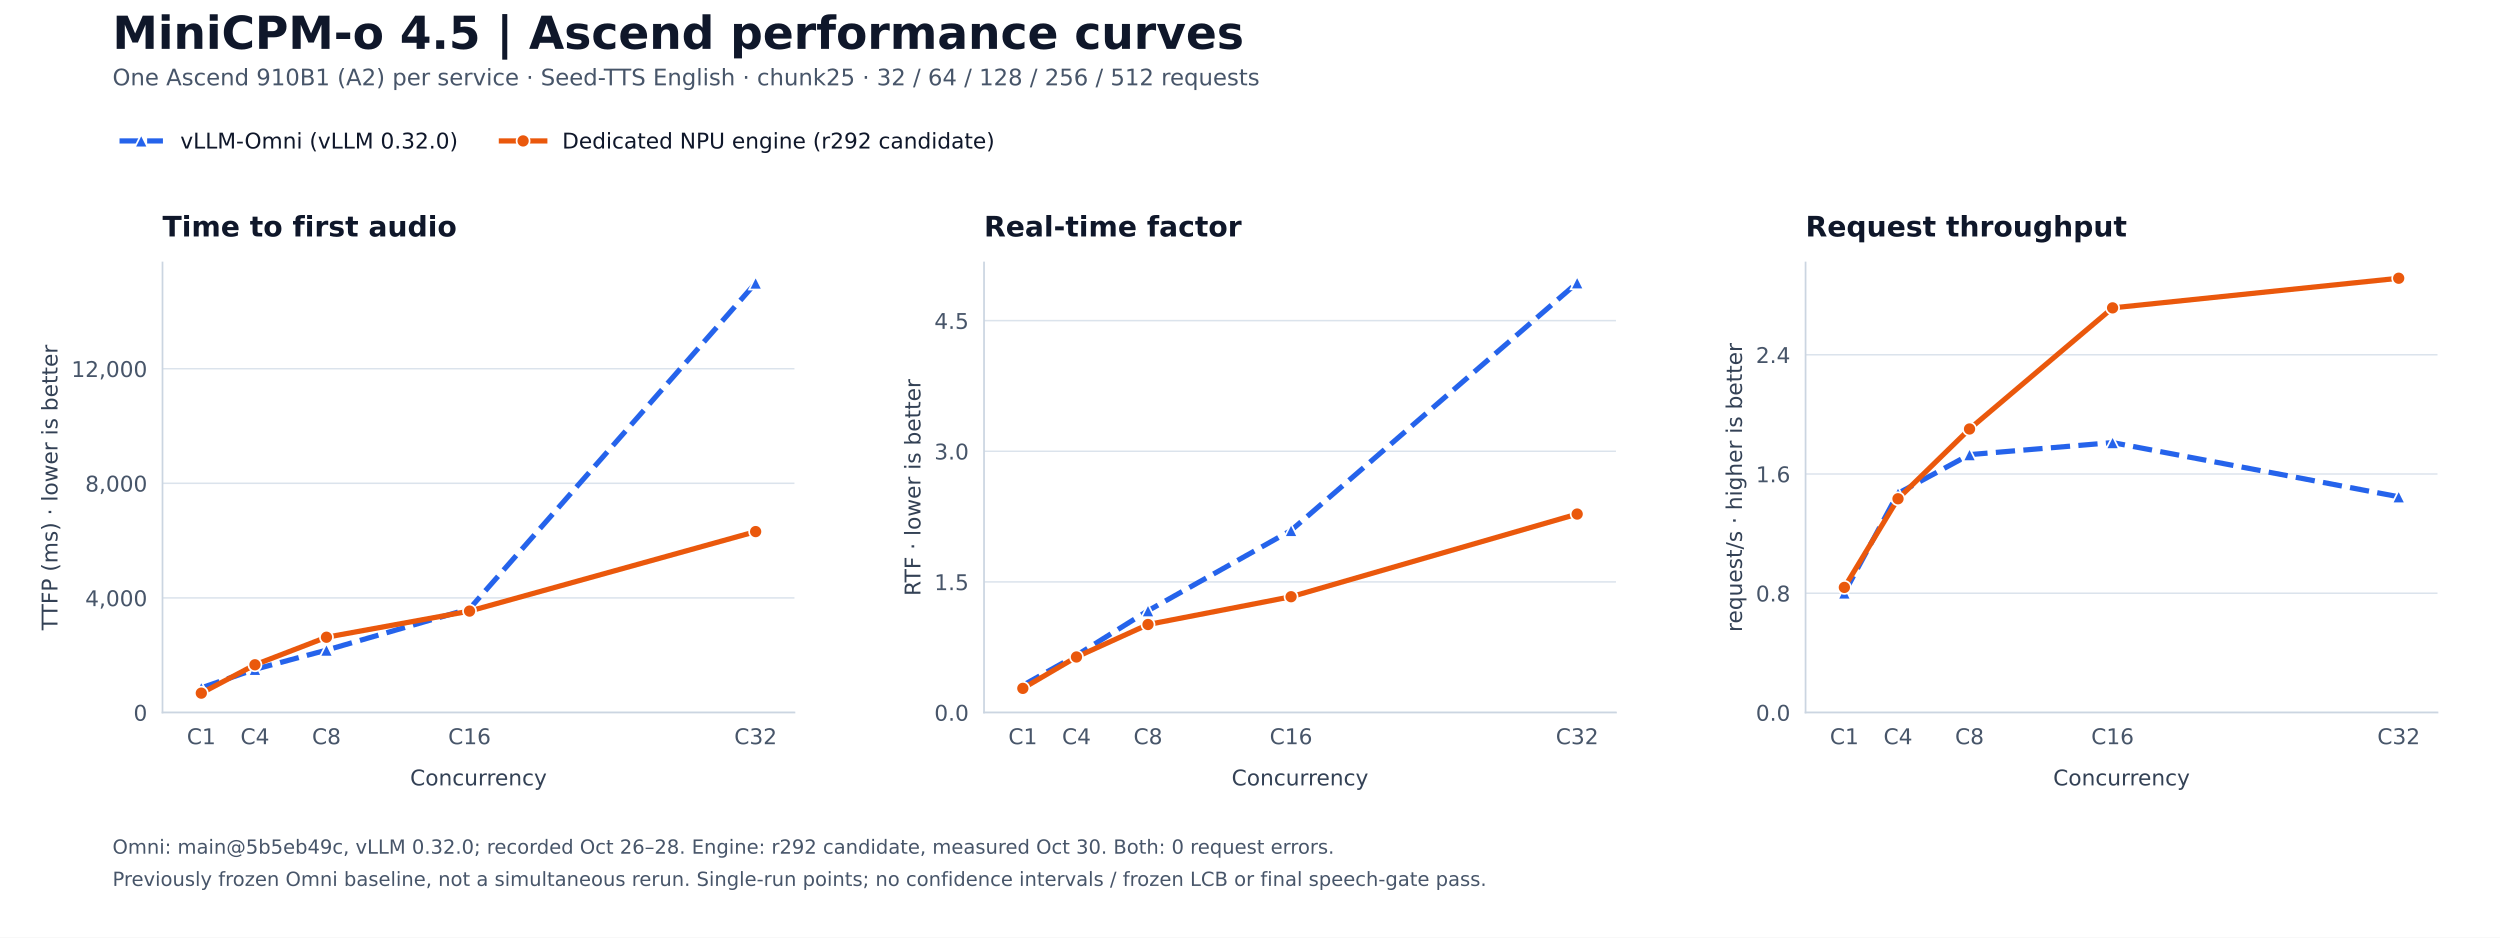
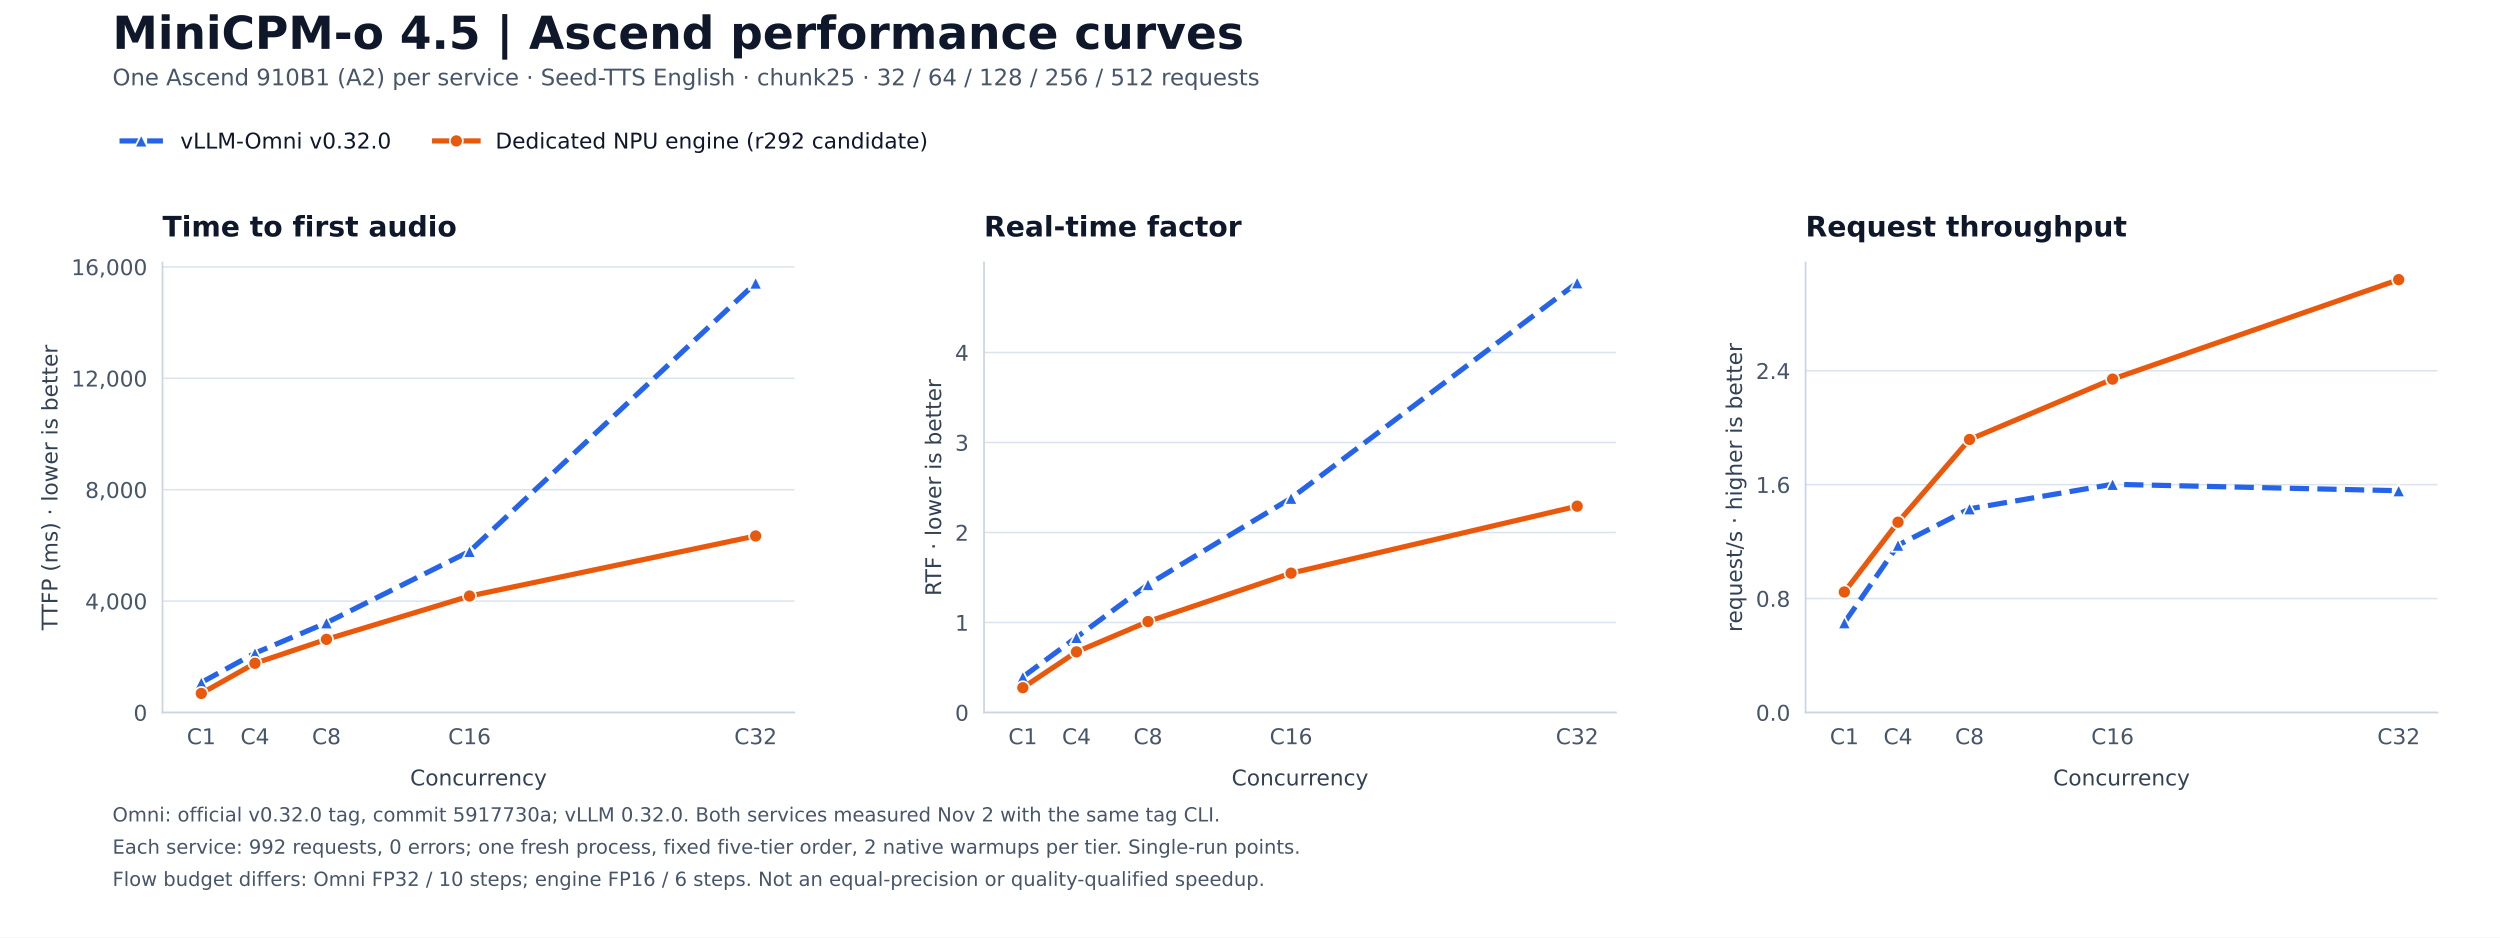
<svg xmlns="http://www.w3.org/2000/svg" xmlns:xlink="http://www.w3.org/1999/xlink" width="1152pt" height="432pt" viewBox="0 0 1152 432" version="1.1">
  <defs>
    <style type="text/css">*{stroke-linejoin: round; stroke-linecap: butt}</style>
  </defs>
  <g id="figure_1">
    <g id="patch_1">
      <path d="M 0 432 L 1152 432 L 1152 0 L 0 0 z " style="fill: #ffffff" />
    </g>
    <g id="axes_1">
      <g id="patch_2">
        <path d="M 74.88 328.32 L 366.08 328.32 L 366.08 120.96 L 74.88 120.96 z " style="fill: #ffffff" />
      </g>
      <g id="matplotlib.axis_1">
        <g id="xtick_1">
          <g id="line2d_1" />
          <g id="text_1">
            <text style="font-size: 10px; font-family: 'DejaVu Sans'; text-anchor: middle; fill: #475569" x="92.761" y="342.918" transform="rotate(-0 92.7607 342.9177)">C1</text>
          </g>
        </g>
        <g id="xtick_2">
          <g id="line2d_2" />
          <g id="text_2">
            <text style="font-size: 10px; font-family: 'DejaVu Sans'; text-anchor: middle; fill: #475569" x="117.481" y="342.918" transform="rotate(-0 117.4806 342.9177)">C4</text>
          </g>
        </g>
        <g id="xtick_3">
          <g id="line2d_3" />
          <g id="text_3">
            <text style="font-size: 10px; font-family: 'DejaVu Sans'; text-anchor: middle; fill: #475569" x="150.44" y="342.918" transform="rotate(-0 150.4404 342.9177)">C8</text>
          </g>
        </g>
        <g id="xtick_4">
          <g id="line2d_4" />
          <g id="text_4">
            <text style="font-size: 10px; font-family: 'DejaVu Sans'; text-anchor: middle; fill: #475569" x="216.36" y="342.918" transform="rotate(-0 216.36 342.9177)">C16</text>
          </g>
        </g>
        <g id="xtick_5">
          <g id="line2d_5" />
          <g id="text_5">
            <text style="font-size: 10px; font-family: 'DejaVu Sans'; text-anchor: middle; fill: #475569" x="348.199" y="342.918" transform="rotate(-0 348.1993 342.9177)">C32</text>
          </g>
        </g>
        <g id="text_6">
          <text style="font-size: 10px; font-family: 'DejaVu Sans'; text-anchor: middle; fill: #334155" x="220.48" y="361.918" transform="rotate(-0 220.48 361.9177)">Concurrency</text>
        </g>
      </g>
      <g id="matplotlib.axis_2">
        <g id="ytick_1">
          <g id="line2d_6">
            <path d="M 74.88 328.32 L 366.08 328.32 " clip-path="url(#p04720bb817)" style="fill: none; stroke: #dbe3ec; stroke-width: 0.7; stroke-linecap: square" />
          </g>
          <g id="line2d_7" />
          <g id="text_7">
            <text style="font-size: 10px; font-family: 'DejaVu Sans'; text-anchor: end; fill: #475569" x="67.88" y="332.119" transform="rotate(-0 67.88 332.1188)">0</text>
          </g>
        </g>
        <g id="ytick_2">
          <g id="line2d_8">
-             <path d="M 74.88 275.517 L 366.08 275.517 " clip-path="url(#p04720bb817)" style="fill: none; stroke: #dbe3ec; stroke-width: 0.7; stroke-linecap: square" />
+             <path d="M 74.88 276.985 L 366.08 276.985 " clip-path="url(#p04720bb817)" style="fill: none; stroke: #dbe3ec; stroke-width: 0.7; stroke-linecap: square" />
          </g>
          <g id="line2d_9" />
          <g id="text_8">
-             <text style="font-size: 10px; font-family: 'DejaVu Sans'; text-anchor: end; fill: #475569" x="67.88" y="279.316" transform="rotate(-0 67.88 279.3156)">4,000</text>
+             <text style="font-size: 10px; font-family: 'DejaVu Sans'; text-anchor: end; fill: #475569" x="67.88" y="280.784" transform="rotate(-0 67.88 280.7837)">4,000</text>
          </g>
        </g>
        <g id="ytick_3">
          <g id="line2d_10">
-             <path d="M 74.88 222.714 L 366.08 222.714 " clip-path="url(#p04720bb817)" style="fill: none; stroke: #dbe3ec; stroke-width: 0.7; stroke-linecap: square" />
+             <path d="M 74.88 225.65 L 366.08 225.65 " clip-path="url(#p04720bb817)" style="fill: none; stroke: #dbe3ec; stroke-width: 0.7; stroke-linecap: square" />
          </g>
          <g id="line2d_11" />
          <g id="text_9">
-             <text style="font-size: 10px; font-family: 'DejaVu Sans'; text-anchor: end; fill: #475569" x="67.88" y="226.512" transform="rotate(-0 67.88 226.5124)">8,000</text>
+             <text style="font-size: 10px; font-family: 'DejaVu Sans'; text-anchor: end; fill: #475569" x="67.88" y="229.449" transform="rotate(-0 67.88 229.4485)">8,000</text>
          </g>
        </g>
        <g id="ytick_4">
          <g id="line2d_12">
-             <path d="M 74.88 169.91 L 366.08 169.91 " clip-path="url(#p04720bb817)" style="fill: none; stroke: #dbe3ec; stroke-width: 0.7; stroke-linecap: square" />
+             <path d="M 74.88 174.315 L 366.08 174.315 " clip-path="url(#p04720bb817)" style="fill: none; stroke: #dbe3ec; stroke-width: 0.7; stroke-linecap: square" />
          </g>
          <g id="line2d_13" />
          <g id="text_10">
-             <text style="font-size: 10px; font-family: 'DejaVu Sans'; text-anchor: end; fill: #475569" x="67.88" y="173.709" transform="rotate(-0 67.88 173.7092)">12,000</text>
-           </g>
-         </g>
-         <g id="text_11">
+             <text style="font-size: 10px; font-family: 'DejaVu Sans'; text-anchor: end; fill: #475569" x="67.88" y="178.113" transform="rotate(-0 67.88 178.1133)">12,000</text>
+           </g>
+         </g>
+         <g id="ytick_5">
+           <g id="line2d_14">
+             <path d="M 74.88 122.979 L 366.08 122.979 " clip-path="url(#p04720bb817)" style="fill: none; stroke: #dbe3ec; stroke-width: 0.7; stroke-linecap: square" />
+           </g>
+           <g id="line2d_15" />
+           <g id="text_11">
+             <text style="font-size: 10px; font-family: 'DejaVu Sans'; text-anchor: end; fill: #475569" x="67.88" y="126.778" transform="rotate(-0 67.88 126.7782)">16,000</text>
+           </g>
+         </g>
+         <g id="text_12">
          <text style="font-size: 10px; font-family: 'DejaVu Sans'; text-anchor: middle; fill: #334155" x="26.487" y="224.64" transform="rotate(-90 26.48703 224.64)">TTFP (ms) · lower is better</text>
        </g>
      </g>
-       <g id="line2d_14">
-         <path d="M 92.761 316.964 L 117.481 308.419 L 150.44 299.574 L 216.36 280.518 L 348.199 130.41 " clip-path="url(#p04720bb817)" style="fill: none; stroke-dasharray: 8.88,3.84; stroke-dashoffset: 0; stroke: #2563eb; stroke-width: 2.4" />
+       <g id="line2d_16">
+         <path d="M 92.761 314.492 L 117.481 300.969 L 150.44 286.97 L 216.36 254.068 L 348.199 130.416 " clip-path="url(#p04720bb817)" style="fill: none; stroke-dasharray: 8.88,3.84; stroke-dashoffset: 0; stroke: #2563eb; stroke-width: 2.4" />
        <defs>
          <path id="m1f4741abdf" d="M 0 -3 L -3 3 L 3 3 z " style="stroke: #ffffff; stroke-width: 0.8; stroke-linejoin: miter" />
        </defs>
        <g clip-path="url(#p04720bb817)">
-           <use xlink:href="#m1f4741abdf" x="92.761" y="316.964" style="fill: #2563eb; stroke: #ffffff; stroke-width: 0.8; stroke-linejoin: miter" />
-           <use xlink:href="#m1f4741abdf" x="117.481" y="308.419" style="fill: #2563eb; stroke: #ffffff; stroke-width: 0.8; stroke-linejoin: miter" />
-           <use xlink:href="#m1f4741abdf" x="150.44" y="299.574" style="fill: #2563eb; stroke: #ffffff; stroke-width: 0.8; stroke-linejoin: miter" />
-           <use xlink:href="#m1f4741abdf" x="216.36" y="280.518" style="fill: #2563eb; stroke: #ffffff; stroke-width: 0.8; stroke-linejoin: miter" />
-           <use xlink:href="#m1f4741abdf" x="348.199" y="130.41" style="fill: #2563eb; stroke: #ffffff; stroke-width: 0.8; stroke-linejoin: miter" />
-         </g>
-       </g>
-       <g id="line2d_15">
-         <path d="M 92.761 319.404 L 117.481 306.329 L 150.44 293.636 L 216.36 281.594 L 348.199 244.957 " clip-path="url(#p04720bb817)" style="fill: none; stroke: #ea580c; stroke-width: 2.4; stroke-linecap: square" />
+           <use xlink:href="#m1f4741abdf" x="92.761" y="314.492" style="fill: #2563eb; stroke: #ffffff; stroke-width: 0.8; stroke-linejoin: miter" />
+           <use xlink:href="#m1f4741abdf" x="117.481" y="300.969" style="fill: #2563eb; stroke: #ffffff; stroke-width: 0.8; stroke-linejoin: miter" />
+           <use xlink:href="#m1f4741abdf" x="150.44" y="286.97" style="fill: #2563eb; stroke: #ffffff; stroke-width: 0.8; stroke-linejoin: miter" />
+           <use xlink:href="#m1f4741abdf" x="216.36" y="254.068" style="fill: #2563eb; stroke: #ffffff; stroke-width: 0.8; stroke-linejoin: miter" />
+           <use xlink:href="#m1f4741abdf" x="348.199" y="130.416" style="fill: #2563eb; stroke: #ffffff; stroke-width: 0.8; stroke-linejoin: miter" />
+         </g>
+       </g>
+       <g id="line2d_17">
+         <path d="M 92.761 319.537 L 117.481 305.63 L 150.44 294.612 L 216.36 274.66 L 348.199 246.972 " clip-path="url(#p04720bb817)" style="fill: none; stroke: #ea580c; stroke-width: 2.4; stroke-linecap: square" />
        <defs>
          <path id="m6876b6296e" d="M 0 3 C 0.796 3 1.559 2.684 2.121 2.121 C 2.684 1.559 3 0.796 3 0 C 3 -0.796 2.684 -1.559 2.121 -2.121 C 1.559 -2.684 0.796 -3 0 -3 C -0.796 -3 -1.559 -2.684 -2.121 -2.121 C -2.684 -1.559 -3 -0.796 -3 0 C -3 0.796 -2.684 1.559 -2.121 2.121 C -1.559 2.684 -0.796 3 0 3 z " style="stroke: #ffffff; stroke-width: 0.8" />
        </defs>
        <g clip-path="url(#p04720bb817)">
-           <use xlink:href="#m6876b6296e" x="92.761" y="319.404" style="fill: #ea580c; stroke: #ffffff; stroke-width: 0.8" />
-           <use xlink:href="#m6876b6296e" x="117.481" y="306.329" style="fill: #ea580c; stroke: #ffffff; stroke-width: 0.8" />
-           <use xlink:href="#m6876b6296e" x="150.44" y="293.636" style="fill: #ea580c; stroke: #ffffff; stroke-width: 0.8" />
-           <use xlink:href="#m6876b6296e" x="216.36" y="281.594" style="fill: #ea580c; stroke: #ffffff; stroke-width: 0.8" />
-           <use xlink:href="#m6876b6296e" x="348.199" y="244.957" style="fill: #ea580c; stroke: #ffffff; stroke-width: 0.8" />
+           <use xlink:href="#m6876b6296e" x="92.761" y="319.537" style="fill: #ea580c; stroke: #ffffff; stroke-width: 0.8" />
+           <use xlink:href="#m6876b6296e" x="117.481" y="305.63" style="fill: #ea580c; stroke: #ffffff; stroke-width: 0.8" />
+           <use xlink:href="#m6876b6296e" x="150.44" y="294.612" style="fill: #ea580c; stroke: #ffffff; stroke-width: 0.8" />
+           <use xlink:href="#m6876b6296e" x="216.36" y="274.66" style="fill: #ea580c; stroke: #ffffff; stroke-width: 0.8" />
+           <use xlink:href="#m6876b6296e" x="348.199" y="246.972" style="fill: #ea580c; stroke: #ffffff; stroke-width: 0.8" />
        </g>
      </g>
      <g id="patch_3">
        <path d="M 74.88 328.32 L 74.88 120.96 " style="fill: none; stroke: #cbd5e1; stroke-width: 0.8; stroke-linejoin: miter; stroke-linecap: square" />
      </g>
      <g id="patch_4">
        <path d="M 74.88 328.32 L 366.08 328.32 " style="fill: none; stroke: #cbd5e1; stroke-width: 0.8; stroke-linejoin: miter; stroke-linecap: square" />
      </g>
-       <g id="text_12">
+       <g id="text_13">
        <text style="font-weight: 700; font-size: 13px; font-family: 'DejaVu Sans'; text-anchor: start; fill: #0f172a" x="74.88" y="108.96" transform="rotate(-0 74.88 108.96)">Time to first audio</text>
      </g>
    </g>
    <g id="axes_2">
      <g id="patch_5">
        <path d="M 453.44 328.32 L 744.64 328.32 L 744.64 120.96 L 453.44 120.96 z " style="fill: #ffffff" />
      </g>
      <g id="matplotlib.axis_3">
        <g id="xtick_6">
-           <g id="line2d_16" />
-           <g id="text_13">
+           <g id="line2d_18" />
+           <g id="text_14">
            <text style="font-size: 10px; font-family: 'DejaVu Sans'; text-anchor: middle; fill: #475569" x="471.321" y="342.918" transform="rotate(-0 471.3207 342.9177)">C1</text>
          </g>
        </g>
        <g id="xtick_7">
-           <g id="line2d_17" />
-           <g id="text_14">
+           <g id="line2d_19" />
+           <g id="text_15">
            <text style="font-size: 10px; font-family: 'DejaVu Sans'; text-anchor: middle; fill: #475569" x="496.041" y="342.918" transform="rotate(-0 496.0406 342.9177)">C4</text>
          </g>
        </g>
        <g id="xtick_8">
-           <g id="line2d_18" />
-           <g id="text_15">
+           <g id="line2d_20" />
+           <g id="text_16">
            <text style="font-size: 10px; font-family: 'DejaVu Sans'; text-anchor: middle; fill: #475569" x="529" y="342.918" transform="rotate(-0 529.0004 342.9177)">C8</text>
          </g>
        </g>
        <g id="xtick_9">
-           <g id="line2d_19" />
-           <g id="text_16">
+           <g id="line2d_21" />
+           <g id="text_17">
            <text style="font-size: 10px; font-family: 'DejaVu Sans'; text-anchor: middle; fill: #475569" x="594.92" y="342.918" transform="rotate(-0 594.92 342.9177)">C16</text>
          </g>
        </g>
        <g id="xtick_10">
-           <g id="line2d_20" />
-           <g id="text_17">
+           <g id="line2d_22" />
+           <g id="text_18">
            <text style="font-size: 10px; font-family: 'DejaVu Sans'; text-anchor: middle; fill: #475569" x="726.759" y="342.918" transform="rotate(-0 726.7593 342.9177)">C32</text>
          </g>
        </g>
-         <g id="text_18">
+         <g id="text_19">
          <text style="font-size: 10px; font-family: 'DejaVu Sans'; text-anchor: middle; fill: #334155" x="599.04" y="361.918" transform="rotate(-0 599.04 361.9177)">Concurrency</text>
        </g>
      </g>
      <g id="matplotlib.axis_4">
-         <g id="ytick_5">
-           <g id="line2d_21">
-             <path d="M 453.44 328.32 L 744.64 328.32 " clip-path="url(#p9f54a8885c)" style="fill: none; stroke: #dbe3ec; stroke-width: 0.7; stroke-linecap: square" />
-           </g>
-           <g id="line2d_22" />
-           <g id="text_19">
-             <text style="font-size: 10px; font-family: 'DejaVu Sans'; text-anchor: end; fill: #475569" x="446.44" y="332.119" transform="rotate(-0 446.44 332.1188)">0.0</text>
-           </g>
-         </g>
        <g id="ytick_6">
          <g id="line2d_23">
-             <path d="M 453.44 268.13 L 744.64 268.13 " clip-path="url(#p9f54a8885c)" style="fill: none; stroke: #dbe3ec; stroke-width: 0.7; stroke-linecap: square" />
+             <path d="M 453.44 328.32 L 744.64 328.32 " clip-path="url(#p9f54a8885c)" style="fill: none; stroke: #dbe3ec; stroke-width: 0.7; stroke-linecap: square" />
          </g>
          <g id="line2d_24" />
          <g id="text_20">
-             <text style="font-size: 10px; font-family: 'DejaVu Sans'; text-anchor: end; fill: #475569" x="446.44" y="271.929" transform="rotate(-0 446.44 271.9287)">1.5</text>
+             <text style="font-size: 10px; font-family: 'DejaVu Sans'; text-anchor: end; fill: #475569" x="446.44" y="332.119" transform="rotate(-0 446.44 332.1188)">0</text>
          </g>
        </g>
        <g id="ytick_7">
          <g id="line2d_25">
-             <path d="M 453.44 207.94 L 744.64 207.94 " clip-path="url(#p9f54a8885c)" style="fill: none; stroke: #dbe3ec; stroke-width: 0.7; stroke-linecap: square" />
+             <path d="M 453.44 286.848 L 744.64 286.848 " clip-path="url(#p9f54a8885c)" style="fill: none; stroke: #dbe3ec; stroke-width: 0.7; stroke-linecap: square" />
          </g>
          <g id="line2d_26" />
          <g id="text_21">
-             <text style="font-size: 10px; font-family: 'DejaVu Sans'; text-anchor: end; fill: #475569" x="446.44" y="211.739" transform="rotate(-0 446.44 211.7386)">3.0</text>
+             <text style="font-size: 10px; font-family: 'DejaVu Sans'; text-anchor: end; fill: #475569" x="446.44" y="290.646" transform="rotate(-0 446.44 290.6464)">1</text>
          </g>
        </g>
        <g id="ytick_8">
          <g id="line2d_27">
-             <path d="M 453.44 147.75 L 744.64 147.75 " clip-path="url(#p9f54a8885c)" style="fill: none; stroke: #dbe3ec; stroke-width: 0.7; stroke-linecap: square" />
+             <path d="M 453.44 245.375 L 744.64 245.375 " clip-path="url(#p9f54a8885c)" style="fill: none; stroke: #dbe3ec; stroke-width: 0.7; stroke-linecap: square" />
          </g>
          <g id="line2d_28" />
          <g id="text_22">
-             <text style="font-size: 10px; font-family: 'DejaVu Sans'; text-anchor: end; fill: #475569" x="446.44" y="151.548" transform="rotate(-0 446.44 151.5485)">4.5</text>
-           </g>
-         </g>
-         <g id="text_23">
-           <text style="font-size: 10px; font-family: 'DejaVu Sans'; text-anchor: middle; fill: #334155" x="424.135" y="224.64" transform="rotate(-90 424.1345 224.64)">RTF · lower is better</text>
-         </g>
-       </g>
-       <g id="line2d_29">
-         <path d="M 471.321 315.822 L 496.041 301.969 L 529 281.41 L 594.92 244.418 L 726.759 130.305 " clip-path="url(#p9f54a8885c)" style="fill: none; stroke-dasharray: 8.88,3.84; stroke-dashoffset: 0; stroke: #2563eb; stroke-width: 2.4" />
+             <text style="font-size: 10px; font-family: 'DejaVu Sans'; text-anchor: end; fill: #475569" x="446.44" y="249.174" transform="rotate(-0 446.44 249.1739)">2</text>
+           </g>
+         </g>
+         <g id="ytick_9">
+           <g id="line2d_29">
+             <path d="M 453.44 203.903 L 744.64 203.903 " clip-path="url(#p9f54a8885c)" style="fill: none; stroke: #dbe3ec; stroke-width: 0.7; stroke-linecap: square" />
+           </g>
+           <g id="line2d_30" />
+           <g id="text_23">
+             <text style="font-size: 10px; font-family: 'DejaVu Sans'; text-anchor: end; fill: #475569" x="446.44" y="207.701" transform="rotate(-0 446.44 207.7014)">3</text>
+           </g>
+         </g>
+         <g id="ytick_10">
+           <g id="line2d_31">
+             <path d="M 453.44 162.43 L 744.64 162.43 " clip-path="url(#p9f54a8885c)" style="fill: none; stroke: #dbe3ec; stroke-width: 0.7; stroke-linecap: square" />
+           </g>
+           <g id="line2d_32" />
+           <g id="text_24">
+             <text style="font-size: 10px; font-family: 'DejaVu Sans'; text-anchor: end; fill: #475569" x="446.44" y="166.229" transform="rotate(-0 446.44 166.229)">4</text>
+           </g>
+         </g>
+         <g id="text_25">
+           <text style="font-size: 10px; font-family: 'DejaVu Sans'; text-anchor: middle; fill: #334155" x="433.675" y="224.64" transform="rotate(-90 433.6752 224.64)">RTF · lower is better</text>
+         </g>
+       </g>
+       <g id="line2d_33">
+         <path d="M 471.321 311.903 L 496.041 293.686 L 529 269.34 L 594.92 229.568 L 726.759 130.291 " clip-path="url(#p9f54a8885c)" style="fill: none; stroke-dasharray: 8.88,3.84; stroke-dashoffset: 0; stroke: #2563eb; stroke-width: 2.4" />
        <g clip-path="url(#p9f54a8885c)">
-           <use xlink:href="#m1f4741abdf" x="471.321" y="315.822" style="fill: #2563eb; stroke: #ffffff; stroke-width: 0.8; stroke-linejoin: miter" />
-           <use xlink:href="#m1f4741abdf" x="496.041" y="301.969" style="fill: #2563eb; stroke: #ffffff; stroke-width: 0.8; stroke-linejoin: miter" />
-           <use xlink:href="#m1f4741abdf" x="529" y="281.41" style="fill: #2563eb; stroke: #ffffff; stroke-width: 0.8; stroke-linejoin: miter" />
-           <use xlink:href="#m1f4741abdf" x="594.92" y="244.418" style="fill: #2563eb; stroke: #ffffff; stroke-width: 0.8; stroke-linejoin: miter" />
-           <use xlink:href="#m1f4741abdf" x="726.759" y="130.305" style="fill: #2563eb; stroke: #ffffff; stroke-width: 0.8; stroke-linejoin: miter" />
-         </g>
-       </g>
-       <g id="line2d_30">
-         <path d="M 471.321 317.2 L 496.041 302.735 L 529 287.773 L 594.92 274.97 L 726.759 236.875 " clip-path="url(#p9f54a8885c)" style="fill: none; stroke: #ea580c; stroke-width: 2.4; stroke-linecap: square" />
+           <use xlink:href="#m1f4741abdf" x="471.321" y="311.903" style="fill: #2563eb; stroke: #ffffff; stroke-width: 0.8; stroke-linejoin: miter" />
+           <use xlink:href="#m1f4741abdf" x="496.041" y="293.686" style="fill: #2563eb; stroke: #ffffff; stroke-width: 0.8; stroke-linejoin: miter" />
+           <use xlink:href="#m1f4741abdf" x="529" y="269.34" style="fill: #2563eb; stroke: #ffffff; stroke-width: 0.8; stroke-linejoin: miter" />
+           <use xlink:href="#m1f4741abdf" x="594.92" y="229.568" style="fill: #2563eb; stroke: #ffffff; stroke-width: 0.8; stroke-linejoin: miter" />
+           <use xlink:href="#m1f4741abdf" x="726.759" y="130.291" style="fill: #2563eb; stroke: #ffffff; stroke-width: 0.8; stroke-linejoin: miter" />
+         </g>
+       </g>
+       <g id="line2d_34">
+         <path d="M 471.321 316.906 L 496.041 300.38 L 529 286.403 L 594.92 264.109 L 726.759 233.253 " clip-path="url(#p9f54a8885c)" style="fill: none; stroke: #ea580c; stroke-width: 2.4; stroke-linecap: square" />
        <g clip-path="url(#p9f54a8885c)">
-           <use xlink:href="#m6876b6296e" x="471.321" y="317.2" style="fill: #ea580c; stroke: #ffffff; stroke-width: 0.8" />
-           <use xlink:href="#m6876b6296e" x="496.041" y="302.735" style="fill: #ea580c; stroke: #ffffff; stroke-width: 0.8" />
-           <use xlink:href="#m6876b6296e" x="529" y="287.773" style="fill: #ea580c; stroke: #ffffff; stroke-width: 0.8" />
-           <use xlink:href="#m6876b6296e" x="594.92" y="274.97" style="fill: #ea580c; stroke: #ffffff; stroke-width: 0.8" />
-           <use xlink:href="#m6876b6296e" x="726.759" y="236.875" style="fill: #ea580c; stroke: #ffffff; stroke-width: 0.8" />
+           <use xlink:href="#m6876b6296e" x="471.321" y="316.906" style="fill: #ea580c; stroke: #ffffff; stroke-width: 0.8" />
+           <use xlink:href="#m6876b6296e" x="496.041" y="300.38" style="fill: #ea580c; stroke: #ffffff; stroke-width: 0.8" />
+           <use xlink:href="#m6876b6296e" x="529" y="286.403" style="fill: #ea580c; stroke: #ffffff; stroke-width: 0.8" />
+           <use xlink:href="#m6876b6296e" x="594.92" y="264.109" style="fill: #ea580c; stroke: #ffffff; stroke-width: 0.8" />
+           <use xlink:href="#m6876b6296e" x="726.759" y="233.253" style="fill: #ea580c; stroke: #ffffff; stroke-width: 0.8" />
        </g>
      </g>
      <g id="patch_6">
        <path d="M 453.44 328.32 L 453.44 120.96 " style="fill: none; stroke: #cbd5e1; stroke-width: 0.8; stroke-linejoin: miter; stroke-linecap: square" />
      </g>
      <g id="patch_7">
        <path d="M 453.44 328.32 L 744.64 328.32 " style="fill: none; stroke: #cbd5e1; stroke-width: 0.8; stroke-linejoin: miter; stroke-linecap: square" />
      </g>
-       <g id="text_24">
+       <g id="text_26">
        <text style="font-weight: 700; font-size: 13px; font-family: 'DejaVu Sans'; text-anchor: start; fill: #0f172a" x="453.44" y="108.96" transform="rotate(-0 453.44 108.96)">Real-time factor</text>
      </g>
    </g>
    <g id="axes_3">
      <g id="patch_8">
        <path d="M 832 328.32 L 1123.2 328.32 L 1123.2 120.96 L 832 120.96 z " style="fill: #ffffff" />
      </g>
      <g id="matplotlib.axis_5">
        <g id="xtick_11">
-           <g id="line2d_31" />
-           <g id="text_25">
+           <g id="line2d_35" />
+           <g id="text_27">
            <text style="font-size: 10px; font-family: 'DejaVu Sans'; text-anchor: middle; fill: #475569" x="849.881" y="342.918" transform="rotate(-0 849.8807 342.9177)">C1</text>
          </g>
        </g>
        <g id="xtick_12">
-           <g id="line2d_32" />
-           <g id="text_26">
+           <g id="line2d_36" />
+           <g id="text_28">
            <text style="font-size: 10px; font-family: 'DejaVu Sans'; text-anchor: middle; fill: #475569" x="874.601" y="342.918" transform="rotate(-0 874.6006 342.9177)">C4</text>
          </g>
        </g>
        <g id="xtick_13">
-           <g id="line2d_33" />
-           <g id="text_27">
+           <g id="line2d_37" />
+           <g id="text_29">
            <text style="font-size: 10px; font-family: 'DejaVu Sans'; text-anchor: middle; fill: #475569" x="907.56" y="342.918" transform="rotate(-0 907.5604 342.9177)">C8</text>
          </g>
        </g>
        <g id="xtick_14">
-           <g id="line2d_34" />
-           <g id="text_28">
+           <g id="line2d_38" />
+           <g id="text_30">
            <text style="font-size: 10px; font-family: 'DejaVu Sans'; text-anchor: middle; fill: #475569" x="973.48" y="342.918" transform="rotate(-0 973.48 342.9177)">C16</text>
          </g>
        </g>
        <g id="xtick_15">
-           <g id="line2d_35" />
-           <g id="text_29">
+           <g id="line2d_39" />
+           <g id="text_31">
            <text style="font-size: 10px; font-family: 'DejaVu Sans'; text-anchor: middle; fill: #475569" x="1105.319" y="342.918" transform="rotate(-0 1105.319 342.9177)">C32</text>
          </g>
        </g>
-         <g id="text_30">
+         <g id="text_32">
          <text style="font-size: 10px; font-family: 'DejaVu Sans'; text-anchor: middle; fill: #334155" x="977.6" y="361.918" transform="rotate(-0 977.6 361.9177)">Concurrency</text>
        </g>
      </g>
      <g id="matplotlib.axis_6">
-         <g id="ytick_9">
-           <g id="line2d_36">
-             <path d="M 832 328.32 L 1123.2 328.32 " clip-path="url(#pe5b4a1e5d3)" style="fill: none; stroke: #dbe3ec; stroke-width: 0.7; stroke-linecap: square" />
-           </g>
-           <g id="line2d_37" />
-           <g id="text_31">
-             <text style="font-size: 10px; font-family: 'DejaVu Sans'; text-anchor: end; fill: #475569" x="825" y="332.119" transform="rotate(-0 825 332.1188)">0.0</text>
-           </g>
-         </g>
-         <g id="ytick_10">
-           <g id="line2d_38">
-             <path d="M 832 273.371 L 1123.2 273.371 " clip-path="url(#pe5b4a1e5d3)" style="fill: none; stroke: #dbe3ec; stroke-width: 0.7; stroke-linecap: square" />
-           </g>
-           <g id="line2d_39" />
-           <g id="text_32">
-             <text style="font-size: 10px; font-family: 'DejaVu Sans'; text-anchor: end; fill: #475569" x="825" y="277.17" transform="rotate(-0 825 277.1695)">0.8</text>
-           </g>
-         </g>
        <g id="ytick_11">
          <g id="line2d_40">
-             <path d="M 832 218.421 L 1123.2 218.421 " clip-path="url(#pe5b4a1e5d3)" style="fill: none; stroke: #dbe3ec; stroke-width: 0.7; stroke-linecap: square" />
+             <path d="M 832 328.32 L 1123.2 328.32 " clip-path="url(#pe5b4a1e5d3)" style="fill: none; stroke: #dbe3ec; stroke-width: 0.7; stroke-linecap: square" />
          </g>
          <g id="line2d_41" />
          <g id="text_33">
-             <text style="font-size: 10px; font-family: 'DejaVu Sans'; text-anchor: end; fill: #475569" x="825" y="222.22" transform="rotate(-0 825 222.2202)">1.6</text>
+             <text style="font-size: 10px; font-family: 'DejaVu Sans'; text-anchor: end; fill: #475569" x="825" y="332.119" transform="rotate(-0 825 332.1188)">0.0</text>
          </g>
        </g>
        <g id="ytick_12">
          <g id="line2d_42">
-             <path d="M 832 163.472 L 1123.2 163.472 " clip-path="url(#pe5b4a1e5d3)" style="fill: none; stroke: #dbe3ec; stroke-width: 0.7; stroke-linecap: square" />
+             <path d="M 832 275.825 L 1123.2 275.825 " clip-path="url(#pe5b4a1e5d3)" style="fill: none; stroke: #dbe3ec; stroke-width: 0.7; stroke-linecap: square" />
          </g>
          <g id="line2d_43" />
          <g id="text_34">
-             <text style="font-size: 10px; font-family: 'DejaVu Sans'; text-anchor: end; fill: #475569" x="825" y="167.271" transform="rotate(-0 825 167.2709)">2.4</text>
-           </g>
-         </g>
-         <g id="text_35">
+             <text style="font-size: 10px; font-family: 'DejaVu Sans'; text-anchor: end; fill: #475569" x="825" y="279.624" transform="rotate(-0 825 279.6237)">0.8</text>
+           </g>
+         </g>
+         <g id="ytick_13">
+           <g id="line2d_44">
+             <path d="M 832 223.33 L 1123.2 223.33 " clip-path="url(#pe5b4a1e5d3)" style="fill: none; stroke: #dbe3ec; stroke-width: 0.7; stroke-linecap: square" />
+           </g>
+           <g id="line2d_45" />
+           <g id="text_35">
+             <text style="font-size: 10px; font-family: 'DejaVu Sans'; text-anchor: end; fill: #475569" x="825" y="227.129" transform="rotate(-0 825 227.1286)">1.6</text>
+           </g>
+         </g>
+         <g id="ytick_14">
+           <g id="line2d_46">
+             <path d="M 832 170.835 L 1123.2 170.835 " clip-path="url(#pe5b4a1e5d3)" style="fill: none; stroke: #dbe3ec; stroke-width: 0.7; stroke-linecap: square" />
+           </g>
+           <g id="line2d_47" />
+           <g id="text_36">
+             <text style="font-size: 10px; font-family: 'DejaVu Sans'; text-anchor: end; fill: #475569" x="825" y="174.634" transform="rotate(-0 825 174.6336)">2.4</text>
+           </g>
+         </g>
+         <g id="text_37">
          <text style="font-size: 10px; font-family: 'DejaVu Sans'; text-anchor: middle; fill: #334155" x="802.695" y="224.64" transform="rotate(-90 802.6945 224.64)">request/s · higher is better</text>
        </g>
      </g>
-       <g id="line2d_44">
-         <path d="M 849.881 273.221 L 874.601 227.348 L 907.56 209.495 L 973.48 203.945 L 1105.319 228.911 " clip-path="url(#pe5b4a1e5d3)" style="fill: none; stroke-dasharray: 8.88,3.84; stroke-dashoffset: 0; stroke: #2563eb; stroke-width: 2.4" />
+       <g id="line2d_48">
+         <path d="M 849.881 286.931 L 874.601 251.211 L 907.56 234.443 L 973.48 223.157 L 1105.319 226.122 " clip-path="url(#pe5b4a1e5d3)" style="fill: none; stroke-dasharray: 8.88,3.84; stroke-dashoffset: 0; stroke: #2563eb; stroke-width: 2.4" />
        <g clip-path="url(#pe5b4a1e5d3)">
-           <use xlink:href="#m1f4741abdf" x="849.881" y="273.221" style="fill: #2563eb; stroke: #ffffff; stroke-width: 0.8; stroke-linejoin: miter" />
-           <use xlink:href="#m1f4741abdf" x="874.601" y="227.348" style="fill: #2563eb; stroke: #ffffff; stroke-width: 0.8; stroke-linejoin: miter" />
-           <use xlink:href="#m1f4741abdf" x="907.56" y="209.495" style="fill: #2563eb; stroke: #ffffff; stroke-width: 0.8; stroke-linejoin: miter" />
-           <use xlink:href="#m1f4741abdf" x="973.48" y="203.945" style="fill: #2563eb; stroke: #ffffff; stroke-width: 0.8; stroke-linejoin: miter" />
-           <use xlink:href="#m1f4741abdf" x="1105.319" y="228.911" style="fill: #2563eb; stroke: #ffffff; stroke-width: 0.8; stroke-linejoin: miter" />
-         </g>
-       </g>
-       <g id="line2d_45">
-         <path d="M 849.881 270.674 L 874.601 229.829 L 907.56 197.677 L 973.48 141.867 L 1105.319 128.211 " clip-path="url(#pe5b4a1e5d3)" style="fill: none; stroke: #ea580c; stroke-width: 2.4; stroke-linecap: square" />
+           <use xlink:href="#m1f4741abdf" x="849.881" y="286.931" style="fill: #2563eb; stroke: #ffffff; stroke-width: 0.8; stroke-linejoin: miter" />
+           <use xlink:href="#m1f4741abdf" x="874.601" y="251.211" style="fill: #2563eb; stroke: #ffffff; stroke-width: 0.8; stroke-linejoin: miter" />
+           <use xlink:href="#m1f4741abdf" x="907.56" y="234.443" style="fill: #2563eb; stroke: #ffffff; stroke-width: 0.8; stroke-linejoin: miter" />
+           <use xlink:href="#m1f4741abdf" x="973.48" y="223.157" style="fill: #2563eb; stroke: #ffffff; stroke-width: 0.8; stroke-linejoin: miter" />
+           <use xlink:href="#m1f4741abdf" x="1105.319" y="226.122" style="fill: #2563eb; stroke: #ffffff; stroke-width: 0.8; stroke-linejoin: miter" />
+         </g>
+       </g>
+       <g id="line2d_49">
+         <path d="M 849.881 272.792 L 874.601 240.622 L 907.56 202.506 L 973.48 174.686 L 1105.319 128.863 " clip-path="url(#pe5b4a1e5d3)" style="fill: none; stroke: #ea580c; stroke-width: 2.4; stroke-linecap: square" />
        <g clip-path="url(#pe5b4a1e5d3)">
-           <use xlink:href="#m6876b6296e" x="849.881" y="270.674" style="fill: #ea580c; stroke: #ffffff; stroke-width: 0.8" />
-           <use xlink:href="#m6876b6296e" x="874.601" y="229.829" style="fill: #ea580c; stroke: #ffffff; stroke-width: 0.8" />
-           <use xlink:href="#m6876b6296e" x="907.56" y="197.677" style="fill: #ea580c; stroke: #ffffff; stroke-width: 0.8" />
-           <use xlink:href="#m6876b6296e" x="973.48" y="141.867" style="fill: #ea580c; stroke: #ffffff; stroke-width: 0.8" />
-           <use xlink:href="#m6876b6296e" x="1105.319" y="128.211" style="fill: #ea580c; stroke: #ffffff; stroke-width: 0.8" />
+           <use xlink:href="#m6876b6296e" x="849.881" y="272.792" style="fill: #ea580c; stroke: #ffffff; stroke-width: 0.8" />
+           <use xlink:href="#m6876b6296e" x="874.601" y="240.622" style="fill: #ea580c; stroke: #ffffff; stroke-width: 0.8" />
+           <use xlink:href="#m6876b6296e" x="907.56" y="202.506" style="fill: #ea580c; stroke: #ffffff; stroke-width: 0.8" />
+           <use xlink:href="#m6876b6296e" x="973.48" y="174.686" style="fill: #ea580c; stroke: #ffffff; stroke-width: 0.8" />
+           <use xlink:href="#m6876b6296e" x="1105.319" y="128.863" style="fill: #ea580c; stroke: #ffffff; stroke-width: 0.8" />
        </g>
      </g>
      <g id="patch_9">
        <path d="M 832 328.32 L 832 120.96 " style="fill: none; stroke: #cbd5e1; stroke-width: 0.8; stroke-linejoin: miter; stroke-linecap: square" />
      </g>
      <g id="patch_10">
        <path d="M 832 328.32 L 1123.2 328.32 " style="fill: none; stroke: #cbd5e1; stroke-width: 0.8; stroke-linejoin: miter; stroke-linecap: square" />
      </g>
-       <g id="text_36">
+       <g id="text_38">
        <text style="font-weight: 700; font-size: 13px; font-family: 'DejaVu Sans'; text-anchor: start; fill: #0f172a" x="832" y="108.96" transform="rotate(-0 832 108.96)">Request throughput</text>
      </g>
    </g>
-     <g id="text_37">
+     <g id="text_39">
      <text style="font-weight: 700; font-size: 21px; font-family: 'DejaVu Sans'; text-anchor: start; fill: #0f172a" x="51.84" y="22.529" transform="rotate(-0 51.84 22.52859)">MiniCPM-o 4.5 | Ascend performance curves</text>
    </g>
-     <g id="text_38">
+     <g id="text_40">
      <text style="font-size: 10.5px; font-family: 'DejaVu Sans'; text-anchor: start; fill: #475569" x="51.84" y="39.312" transform="rotate(-0 51.84 39.312)">One Ascend 910B1 (A2) per service · Seed-TTS English · chunk25 · 32 / 64 / 128 / 256 / 512 requests</text>
    </g>
-     <g id="text_39">
-       <text style="font-size: 9px; font-family: 'DejaVu Sans'; fill: #475569" transform="translate(51.84 393.39)">Omni: main@5b5eb49c, vLLM 0.32.0; recorded Oct 26–28. Engine: r292 candidate, measured Oct 30. Both: 0 request errors.</text>
-       <text style="font-size: 9px; font-family: 'DejaVu Sans'; fill: #475569" transform="translate(51.84 408.24)">Previously frozen Omni baseline, not a simultaneous rerun. Single-run points; no confidence intervals / frozen LCB or final speech-gate pass.</text>
+     <g id="text_41">
+       <text style="font-size: 9px; font-family: 'DejaVu Sans'; fill: #475569" transform="translate(51.84 378.54)">Omni: official v0.32.0 tag, commit 5917730a; vLLM 0.32.0. Both services measured Nov 2 with the same tag CLI.</text>
+       <text style="font-size: 9px; font-family: 'DejaVu Sans'; fill: #475569" transform="translate(51.84 393.39)">Each service: 992 requests, 0 errors; one fresh process, fixed five-tier order, 2 native warmups per tier. Single-run points.</text>
+       <text style="font-size: 9px; font-family: 'DejaVu Sans'; fill: #475569" transform="translate(51.84 408.24)">Flow budget differs: Omni FP32 / 10 steps; engine FP16 / 6 steps. Not an equal-precision or quality-qualified speedup.</text>
    </g>
    <g id="legend_1">
-       <g id="line2d_46">
+       <g id="line2d_50">
        <path d="M 55.08 64.938 L 65.08 64.938 L 75.08 64.938 " style="fill: none; stroke-dasharray: 8.88,3.84; stroke-dashoffset: 0; stroke: #2563eb; stroke-width: 2.4" />
        <g>
          <use xlink:href="#m1f4741abdf" x="65.08" y="64.938" style="fill: #2563eb; stroke: #ffffff; stroke-width: 0.8; stroke-linejoin: miter" />
        </g>
      </g>
-       <g id="text_40">
-         <text style="font-size: 10px; font-family: 'DejaVu Sans'; text-anchor: start; fill: #0f172a" x="83.08" y="68.438" transform="rotate(-0 83.08 68.43844)">vLLM-Omni (vLLM 0.32.0)</text>
-       </g>
-       <g id="line2d_47">
-         <path d="M 231.041 64.938 L 241.041 64.938 L 251.041 64.938 " style="fill: none; stroke: #ea580c; stroke-width: 2.4; stroke-linecap: square" />
+       <g id="text_42">
+         <text style="font-size: 10px; font-family: 'DejaVu Sans'; text-anchor: start; fill: #0f172a" x="83.08" y="68.438" transform="rotate(-0 83.08 68.43844)">vLLM-Omni v0.32.0</text>
+       </g>
+       <g id="line2d_51">
+         <path d="M 200.288 64.938 L 210.288 64.938 L 220.288 64.938 " style="fill: none; stroke: #ea580c; stroke-width: 2.4; stroke-linecap: square" />
        <g>
-           <use xlink:href="#m6876b6296e" x="241.041" y="64.938" style="fill: #ea580c; stroke: #ffffff; stroke-width: 0.8" />
-         </g>
-       </g>
-       <g id="text_41">
-         <text style="font-size: 10px; font-family: 'DejaVu Sans'; text-anchor: start; fill: #0f172a" x="259.041" y="68.438" transform="rotate(-0 259.0409 68.43844)">Dedicated NPU engine (r292 candidate)</text>
+           <use xlink:href="#m6876b6296e" x="210.288" y="64.938" style="fill: #ea580c; stroke: #ffffff; stroke-width: 0.8" />
+         </g>
+       </g>
+       <g id="text_43">
+         <text style="font-size: 10px; font-family: 'DejaVu Sans'; text-anchor: start; fill: #0f172a" x="228.288" y="68.438" transform="rotate(-0 228.2878 68.43844)">Dedicated NPU engine (r292 candidate)</text>
      </g>
    </g>
  </g>
  <defs>
    <clipPath id="p04720bb817">
      <rect x="74.88" y="120.96" width="291.2" height="207.36" />
    </clipPath>
    <clipPath id="p9f54a8885c">
      <rect x="453.44" y="120.96" width="291.2" height="207.36" />
    </clipPath>
    <clipPath id="pe5b4a1e5d3">
      <rect x="832" y="120.96" width="291.2" height="207.36" />
    </clipPath>
  </defs>
</svg>
